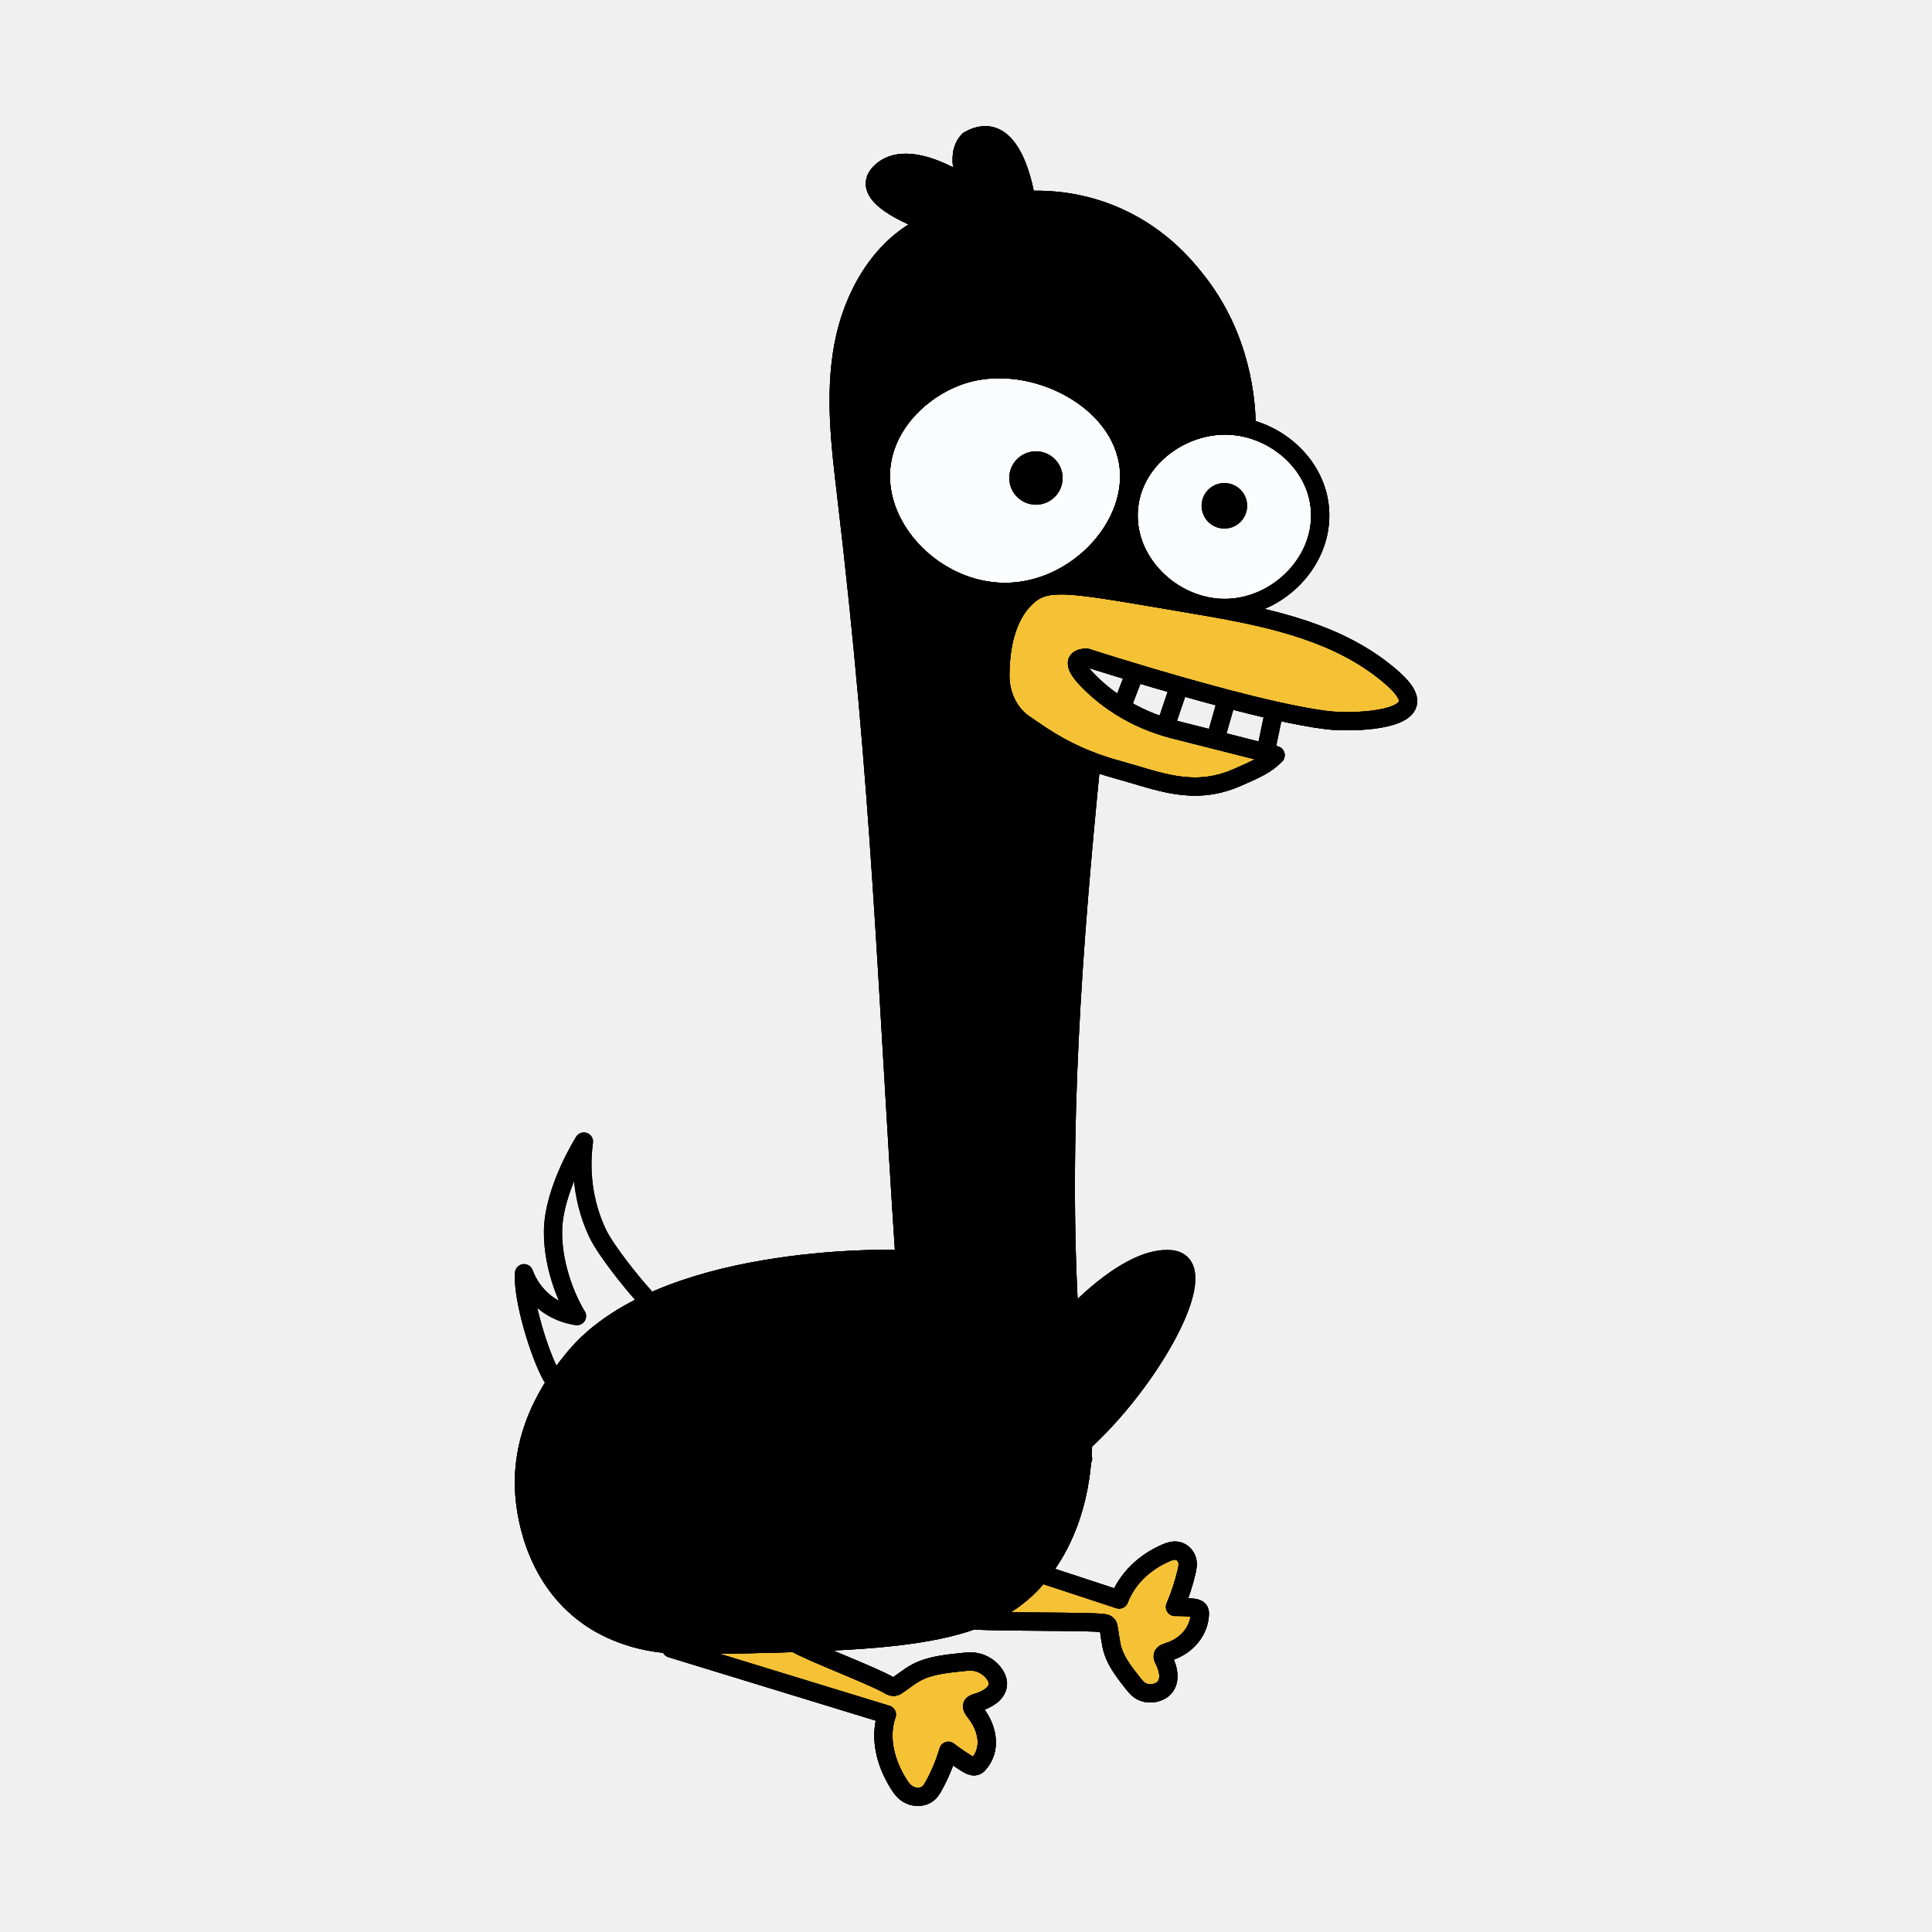
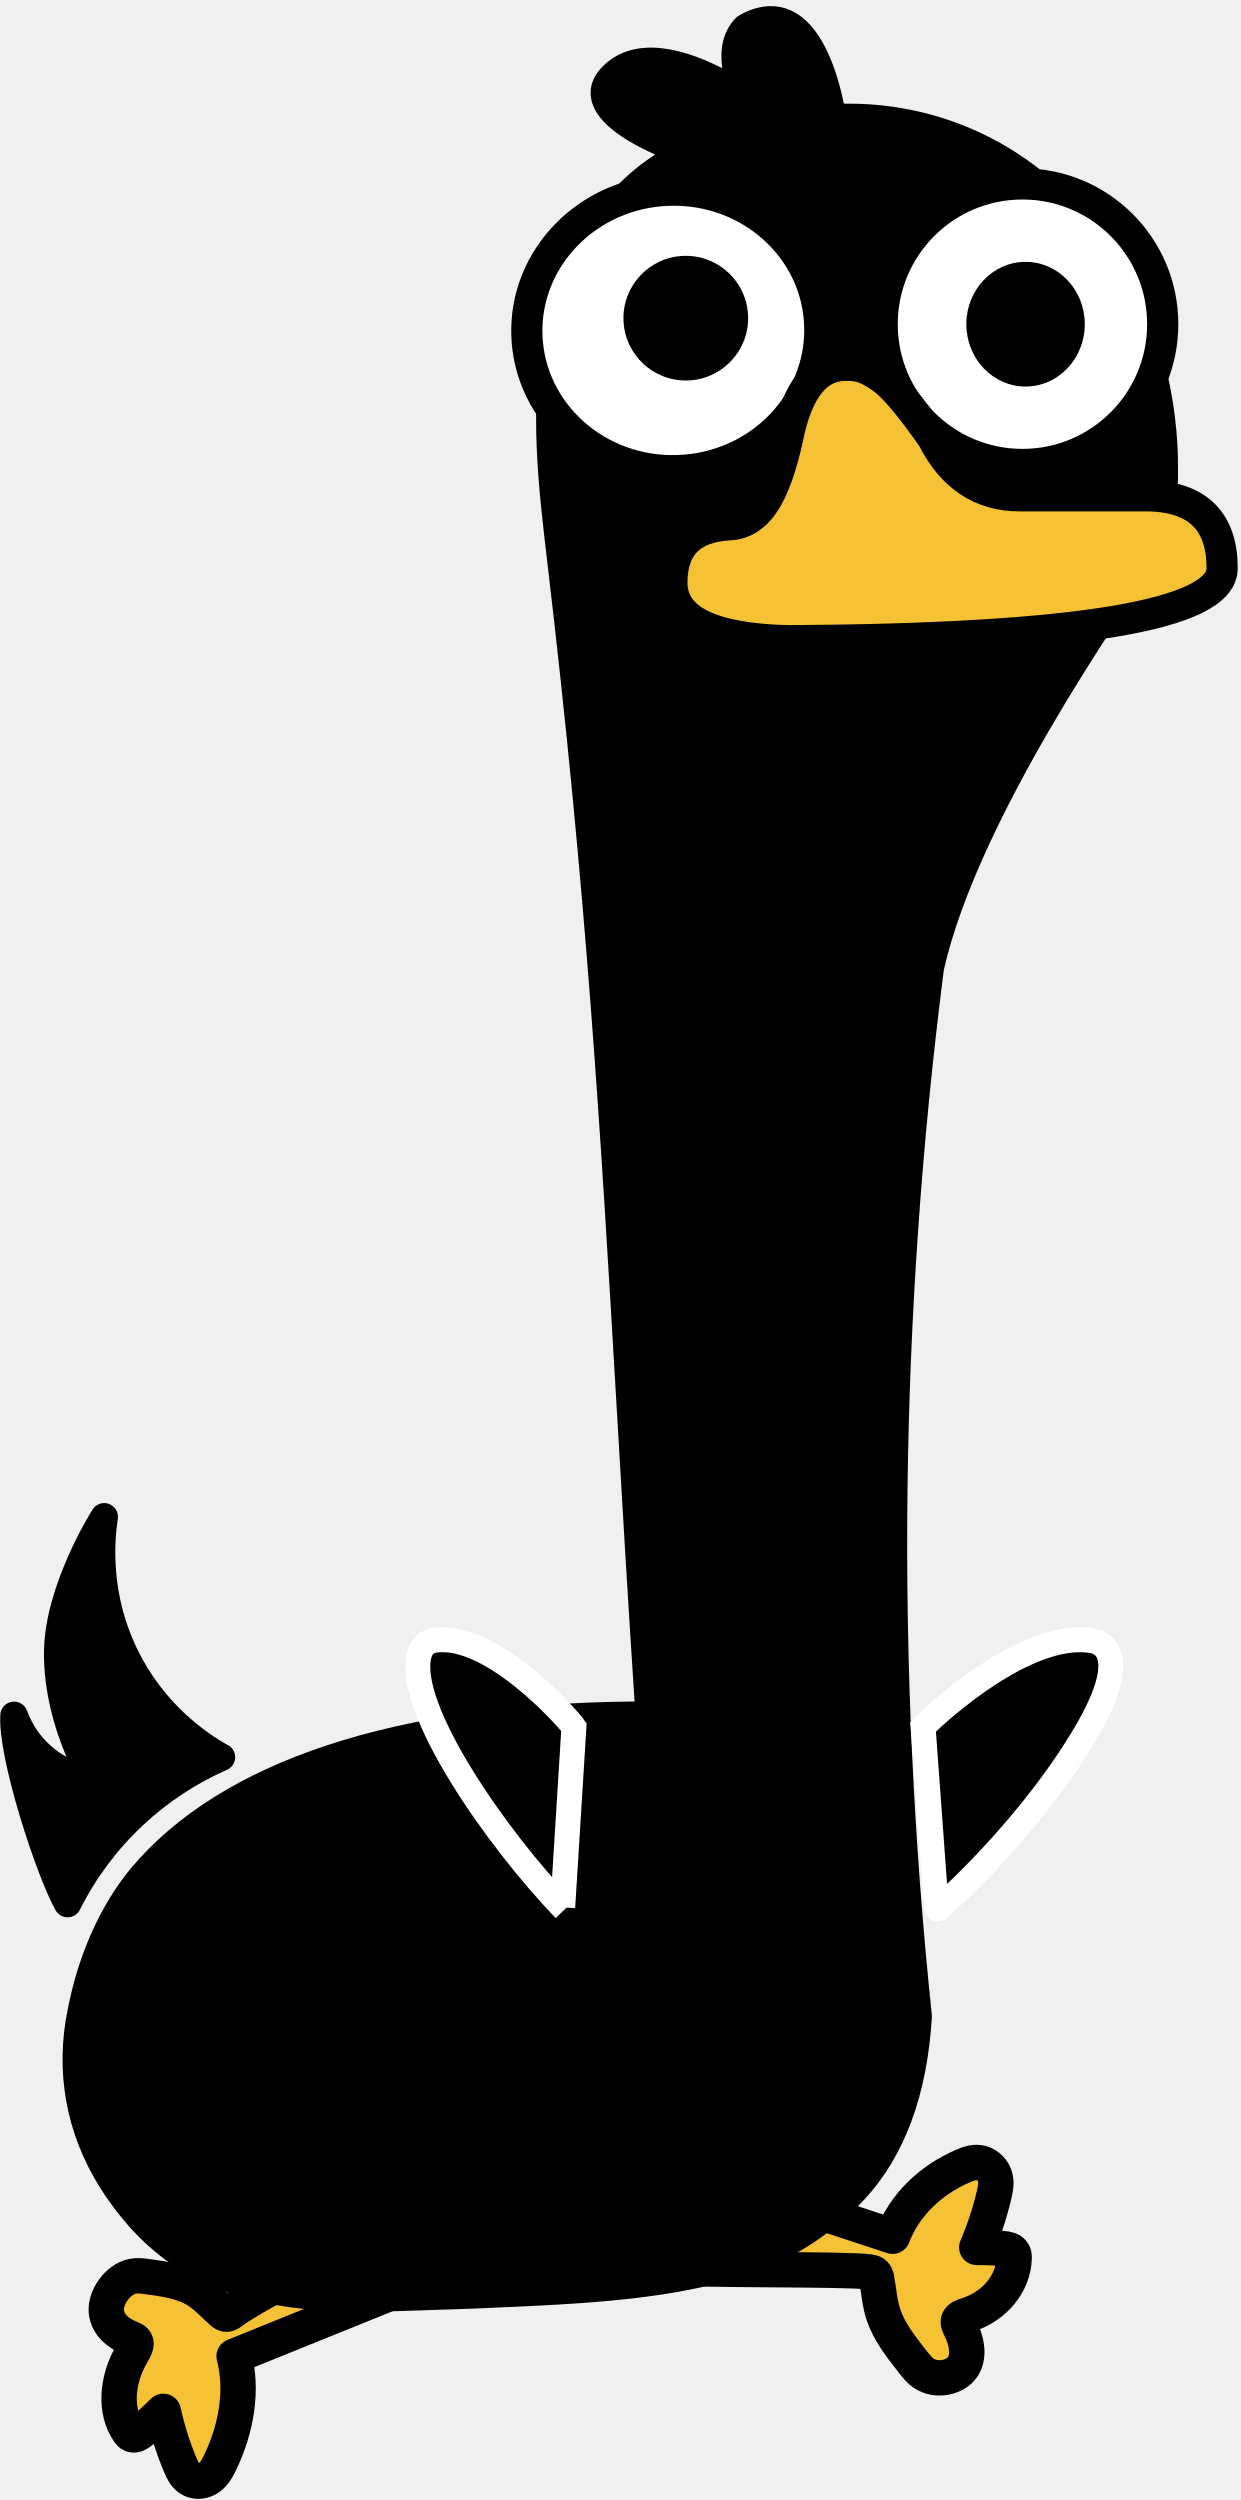
- <svg xmlns="http://www.w3.org/2000/svg" id="Layer_1" data-name="Layer 1" viewBox="0 0 600 600">
-   <defs>
-     <style>
-       .cls-1 {
-         fill: #f5c236;
-       }
- 
-       .cls-2 {
-         fill: #fbfcfd;
-       }
- 
-       .cls-3 {
-         stroke-width: 5.67px;
-       }
- 
-       .cls-3, .cls-4 {
-         fill: none;
-         stroke: #000;
-         stroke-linecap: round;
-         stroke-linejoin: round;
-       }
- 
-       .cls-5 {
-         fill: #000;
-       }
- 
-       .cls-4 {
-         stroke-width: .5px;
-       }
-     </style>
-   </defs>
-   <g>
-     <g>
-       <path class="cls-5" d="M332.17,409.93c-3.43-57.86,1.17-117.11,6.77-173.54-10.43-3.96-16.6-8.74-20.96-11.66-1.01-.67-1.85-1.45-2.58-2.25-3.19-3.49-4.79-8.14-4.75-12.87.06-8,1.59-18,8.11-24.14,1.43-1.34,2.88-2.3,4.7-2.9l-.16-.49c-3.58,1.13-7.34,1.76-11.19,1.76-21.23.01-40.17-18.98-38.46-38.46,1.29-14.62,13.89-25.75,26.18-29.31,21.06-6.1,48.7,7.9,50.74,29.31.27,2.83.08,5.67-.51,8.46l1.18.11c3.41-13.64,17.73-22.89,31.67-21.71,1.36.12,2.72.33,4.06.65l.18-.75c-.11-7.43-1.44-27.3-15.69-45.2-3.56-4.48-11.99-14.81-27.16-20.71-9.69-3.78-18.35-4.27-23.73-4.16l-1.81.41c-1.14-6.99-5.47-26.02-17.91-18.94-4.86,4.86-.2,14.21-.01,14.6-.56-.39-18.65-13.15-27.38-4.68-7.2,6.98,9.49,13.8,16.03,16.12l-2.85.83c-13.71,6.99-21.96,21.92-24.75,37.05-2.8,15.13-.94,30.69.87,45.97,10.96,92.28,12.47,151.59,18.18,237.58-6.37-.27-76.33-1.43-102.76,30.88-4.31,5.28-16.57,20.42-15.39,41.33.27,4.81,2.15,26.33,20.1,38.89.54.38,1.26.89,2.2,1.45,8.16,4.93,16.49,6.62,23.43,7.15,3.14.24,5.98.24,8.41.2,10.95-.21,20.89-.39,29.9-.68h0c24.56-.78,42.33-2.33,55.48-7.08,7.89-2.85,14.12-6.86,19.16-12.56.48-.54,1.02-1.18,1.6-1.9,4.66-5.8,11.93-17.43,13.12-36.81-1.9-13.86-3.2-27.86-4.03-41.95Z" />
-       <path class="cls-1" d="M208.52,510.71l-.1,1.23,67,20.52c-2.29,6.55-.9,14.41,3.84,21.84.75,1.18,1.71,2.45,3.28,3.17,1.72.8,3.7.65,4.94-.01,1.25-.66,1.91-1.74,2.49-2.81,1.92-3.47,3.44-7.12,4.55-10.92,1.8,1.38,3.69,2.69,5.67,3.92.75.47,1.65.96,2.46.9.57-.04.93-.36,1.22-.68,3.78-4.1,3.39-10.5-.99-16.11-.58-.74-1.25-1.6-.9-2.23.22-.4.82-.57,1.37-.74,3.31-1,6.25-2.77,6.55-5.54.31-2.77-3.06-6.57-7.18-7.16-1.24-.18-2.41-.07-3.54.05-4.83.49-9.76,1.01-13.56,2.76-2.7,1.23-4.71,3.04-7.05,4.57-.34.23-.74.45-1.29.38-.43-.05-.86-.29-1.24-.52-5.25-3.04-23.94-10.05-29.2-13.1h0c-9.01.29-18.95.47-29.9.68-2.43.04-5.27.04-8.41-.2Z" />
-       <path class="cls-2" d="M273.65,145.38c-1.71,19.48,17.23,38.47,38.46,38.46,3.85,0,7.61-.63,11.19-1.76,13.4-4.27,24.12-15.7,26.76-28.24.59-2.79.78-5.63.51-8.46-2.04-21.41-29.68-35.41-50.74-29.31-12.29,3.56-24.89,14.69-26.18,29.31ZM316.26,148.45c0-3.02,2.44-5.46,5.46-5.46s5.46,2.44,5.46,5.46-2.44,5.46-5.46,5.46-5.46-2.45-5.46-5.46Z" />
-       <path class="cls-1" d="M393.02,233.74l-15.6-3.95-12.81-3.24c-5.94-1.51-11.6-3.91-16.75-7.15-3.09-1.95-5.99-4.2-8.65-6.73-4.48-4.27-7.11-8.21-1.85-8.44,0,0,6.12,1.98,15.11,4.68,8.01,2.42,18.31,5.42,28.56,8.11,5.01,1.31,10,2.55,14.72,3.61,6.2,1.4,11.91,2.49,16.53,3.04,6.31.75,23.31.46,24.9-5.07.82-2.85-2.69-6.31-5.89-8.99-15.38-12.9-35.55-17.49-56.04-21.1-2.95-.52-5.9-1.01-8.84-1.51-26.79-4.55-36.9-6.46-42.95-4.43-1.82.6-3.27,1.56-4.7,2.9-6.52,6.14-8.05,16.14-8.11,24.14-.04,4.73,1.56,9.38,4.75,12.87.73.8,1.57,1.58,2.58,2.25,4.36,2.92,10.53,7.7,20.96,11.66,2.42.92,5.08,1.8,8,2.6,13.11,3.59,23.55,8.46,37.29,2.47,6.41-2.79,8.98-4.01,11.92-6.93l-3.13-.79Z" />
-       <circle cx="321.72" cy="148.45" r="5.46" />
-       <path class="cls-1" d="M321.48,490.59c-5.04,5.7-11.27,9.71-19.16,12.56,4.73.67,35.69.26,40.42.93.35.05.73.11,1.01.32.35.26.45.66.52,1.03.47,2.51.6,5.04,1.44,7.53,1.18,3.51,3.71,6.72,6.19,9.86.59.74,1.19,1.49,2,2.07,2.7,1.9,6.78.92,8.18-1.38,1.4-2.29.73-5.33-.6-7.99-.22-.44-.46-.91-.36-1.35.15-.67,1.03-.95,1.78-1.19,5.69-1.79,9.55-6.46,9.72-11.76.01-.41-.01-.86-.32-1.22-.43-.51-1.22-.64-1.92-.72-1.83-.18-3.66-.26-5.47-.24,1.52-3.54,2.73-7.2,3.6-10.96.27-1.15.51-2.35.17-3.57-.34-1.21-1.39-2.46-2.83-2.84-1.3-.34-2.57.09-3.67.56-6.94,2.97-12.2,8.2-14.61,14.51l-24.49-8.05c-.58.72-1.12,1.36-1.6,1.9Z" />
-       <path class="cls-5" d="M323.3,182.08l.16.49c6.05-2.03,16.16-.12,42.95,4.43,2.94.5,5.89.99,8.84,1.51l.03-.15c-14.22-2.58-25.9-15.62-24.71-30.3.11-1.41.34-2.78.67-4.11l-1.18-.11c-2.64,12.54-13.36,23.97-26.76,28.24Z" />
-       <path class="cls-5" d="M336.37,446.82l1.25.02c21.51-20.21,39.82-54.56,25.97-55.78-12.46-1.09-28.36,15.54-31.42,18.87.83,14.09,2.13,28.09,4.03,41.95.11-1.63.17-3.32.17-5.06Z" />
-       <path class="cls-2" d="M350.57,158.06c-1.19,14.68,10.49,27.72,24.71,30.3,1.97.35,3.99.51,6.03.44,15.96-.55,29.89-14.76,28.61-30.74-1.02-12.64-11.26-22.47-22.95-25.17-1.34-.32-2.7-.53-4.06-.65-13.94-1.18-28.26,8.07-31.67,21.71-.33,1.33-.56,2.7-.67,4.11ZM376,157.08c0-2.35,1.9-4.24,4.24-4.24s4.24,1.89,4.24,4.24-1.9,4.24-4.24,4.24-4.24-1.9-4.24-4.24Z" />
-       <path d="M380.24,152.84c-2.34,0-4.24,1.89-4.24,4.24s1.9,4.24,4.24,4.24,4.24-1.9,4.24-4.24-1.9-4.24-4.24-4.24Z" />
+ <svg xmlns="http://www.w3.org/2000/svg" width="199px" height="401px" viewBox="0 0 199 401" version="1.1">
+   <g id="Page-2" stroke="none" stroke-width="1" fill="none" fill-rule="evenodd">
+     <path d="M44.534,360.508 C44.534,360.508 44.551,360.524 44.563,360.531 C47.72,362.924 58.788,368.406 61.896,370.783 C62.122,370.963 62.378,371.151 62.633,371.19 C62.96,371.245 63.198,371.073 63.4,370.892 C64.791,369.692 65.986,368.273 67.591,367.308 C69.85,365.935 72.78,365.528 75.651,365.143 C76.323,365.049 77.018,364.963 77.755,365.104 C80.204,365.567 82.207,368.547 82.023,370.72 C81.845,372.892 80.097,374.281 78.13,375.065 C77.803,375.198 77.446,375.332 77.315,375.645 C77.107,376.14 77.506,376.814 77.85,377.395 C80.454,381.795 80.686,386.814 78.439,390.03 C78.266,390.281 78.052,390.532 77.714,390.563 C77.232,390.611 76.697,390.226 76.251,389.858 C75.074,388.893 73.951,387.865 72.881,386.783 C72.221,389.763 71.318,392.626 70.176,395.348 C69.832,396.187 69.439,397.034 68.696,397.552 C67.959,398.07 66.782,398.187 65.76,397.56 C64.827,396.995 64.256,395.999 63.81,395.073 C60.993,389.246 60.167,383.081 61.528,377.944 L21.94,361.943 L17.042,359.433" id="leg" stroke="#000000" stroke-width="5.67" fill="#F5C236" stroke-linecap="round" stroke-linejoin="round" transform="translate(49.5385, 378.7099) scale(-1, 1) translate(-49.5385, -378.7099)" />
+     <path d="M107.958,363.691 C111.639,364.213 135.736,363.893 139.417,364.415 C139.689,364.454 139.985,364.501 140.203,364.665 C140.475,364.867 140.553,365.179 140.608,365.467 C140.974,367.423 141.075,369.394 141.729,371.334 C142.647,374.068 144.616,376.569 146.546,379.015 C147.006,379.592 147.472,380.176 148.103,380.628 C150.204,382.108 153.38,381.345 154.469,379.553 C155.559,377.769 155.038,375.4 154.002,373.328 C153.831,372.985 153.644,372.619 153.722,372.276 C153.839,371.754 154.524,371.536 155.108,371.349 C159.536,369.955 162.541,366.316 162.673,362.187 C162.681,361.868 162.665,361.517 162.424,361.236 C162.089,360.839 161.474,360.738 160.929,360.676 C159.505,360.535 158.081,360.473 156.672,360.489 C157.855,357.731 158.797,354.879 159.474,351.95 C159.684,351.054 159.871,350.119 159.606,349.168 C159.342,348.226 158.524,347.252 157.404,346.956 C156.392,346.691 155.403,347.026 154.547,347.392 C149.146,349.706 145.052,353.781 143.176,358.697 L124.24,352.464 L124.115,352.425" id="leg" stroke="#000000" stroke-width="5.67" fill="#F5C236" stroke-linecap="round" stroke-linejoin="round" />
+     <path d="M188.948,76.29 C188.948,81.777 187.888,86.776 185.491,90.278 C179.896,98.45 156.779,131.607 151.387,155.597 C147.861,183.13 145.9,211.154 145.565,238.898 C145.223,266.945 146.538,295.312 149.465,323.211 C149.465,323.274 149.457,323.328 149.465,323.391 C149.465,323.453 149.472,323.508 149.472,323.57 C149.465,323.601 149.465,323.624 149.465,323.656 C148.71,336.043 145.083,345.836 138.685,352.755 C137.712,353.807 136.654,354.819 135.533,355.754 C131.665,359.362 127.057,362.143 121.446,364.262 C109.179,368.874 93.901,369.529 77.728,370.222 L75.782,370.308 C73.727,370.362 71.735,370.44 69.75,370.51 C65.921,370.643 62.193,370.783 58.55,370.783 C54.908,370.783 51.569,370.658 48.176,370.284 C33.52,368.679 23.635,362.735 16.125,351.025 C10.575,342.229 8.77,332.233 10.902,322.105 C12.63,313.34 16.133,305.565 21.02,299.644 C35.481,282.449 63.384,273.233 101.785,272.921 C100.704,256.412 99.809,241.165 98.952,226.417 C96.353,181.884 94.104,143.42 87.799,90.278 L87.784,90.145 C86.375,78.209 84.912,65.869 87.145,53.8 C89.48,41.109 96.112,30.505 105.101,24.795 C98.968,22.06 95.528,19.123 94.858,16.038 C94.563,14.674 94.656,12.61 96.781,10.545 C102.112,5.364 110.401,8.145 115.849,10.942 C115.476,8.239 115.772,5.146 118.075,2.84 C118.216,2.699 118.371,2.575 118.542,2.481 C122.317,0.331 125.236,0.892 127.018,1.749 C131.922,4.094 134.272,11.355 135.354,16.63 C141.907,16.536 148.266,17.681 154.259,20.019 C166.868,24.927 173.732,33.583 176.324,36.839 C187.096,50.38 188.831,66.102 188.948,73.94 L188.948,76.29 Z" id="body" fill="#000000" fill-rule="nonzero" />
+     <g id="eye" transform="translate(139, 27)">
+       <circle id="Oval" stroke="#000000" stroke-width="5" fill="#FFFFFF" cx="25" cy="25" r="22.5" />
+       <ellipse id="Oval-2" fill="#000000" cx="25.5" cy="25" rx="9.5" ry="10" />
    </g>
-     <g>
-       <path class="cls-3" d="M246.84,510.23c5.26,3.05,23.95,10.06,29.2,13.1.38.23.81.47,1.24.52.55.07.95-.15,1.29-.38,2.34-1.53,4.35-3.34,7.05-4.57,3.8-1.75,8.73-2.27,13.56-2.76,1.13-.12,2.3-.23,3.54-.05,4.12.59,7.49,4.39,7.18,7.16-.3,2.77-3.24,4.54-6.55,5.54-.55.17-1.15.34-1.37.74-.35.63.32,1.49.9,2.23,4.38,5.61,4.77,12.01.99,16.11-.29.32-.65.64-1.22.68-.81.06-1.71-.43-2.46-.9-1.98-1.23-3.87-2.54-5.67-3.92-1.11,3.8-2.63,7.45-4.55,10.92-.58,1.07-1.24,2.15-2.49,2.81-1.24.66-3.22.81-4.94.01-1.57-.72-2.53-1.99-3.28-3.17-4.74-7.43-6.13-15.29-3.84-21.84l-67-20.52" />
-       <path class="cls-3" d="M302.32,503.15c4.73.67,35.69.26,40.42.93.35.05.73.11,1.01.32.35.26.45.66.52,1.03.47,2.51.6,5.04,1.44,7.53,1.18,3.51,3.71,6.72,6.19,9.86.59.74,1.19,1.49,2,2.07,2.7,1.9,6.78.92,8.18-1.38,1.4-2.29.73-5.33-.6-7.99-.22-.44-.46-.91-.36-1.35.15-.67,1.03-.95,1.78-1.19,5.69-1.79,9.55-6.46,9.72-11.76.01-.41-.01-.86-.32-1.22-.43-.51-1.22-.64-1.92-.72-1.83-.18-3.66-.26-5.47-.24,1.52-3.54,2.73-7.2,3.6-10.96.27-1.15.51-2.35.17-3.57-.34-1.21-1.39-2.46-2.83-2.84-1.3-.34-2.57.09-3.67.56-6.94,2.97-12.2,8.2-14.61,14.51l-24.49-8.05" />
-       <path class="cls-3" d="M323.3,182.08c-3.58,1.13-7.34,1.76-11.19,1.76-21.23.01-40.17-18.98-38.46-38.46,1.29-14.62,13.89-25.75,26.18-29.31,21.06-6.1,48.7,7.9,50.74,29.31.27,2.83.08,5.67-.51,8.46-2.64,12.54-13.36,23.97-26.76,28.24Z" />
-       <path class="cls-3" d="M375.28,188.36c-14.22-2.58-25.9-15.62-24.71-30.3.11-1.41.34-2.78.67-4.11,3.41-13.64,17.73-22.89,31.67-21.71,1.36.12,2.72.33,4.06.65,11.69,2.7,21.93,12.53,22.95,25.17,1.28,15.98-12.65,30.19-28.61,30.74-2.04.07-4.06-.09-6.03-.44Z" />
-       <path class="cls-3" d="M300.85,58.15h-.01c-.56-.4-18.65-13.16-27.38-4.69-7.2,6.98,9.49,13.8,16.03,16.12,1.52.53,2.49.83,2.49.83" />
-       <path class="cls-3" d="M319.11,64.93s-.1-.95-.35-2.45c-1.14-6.99-5.47-26.02-17.91-18.94-4.86,4.86-.2,14.21-.01,14.6" />
-       <path class="cls-3" d="M280.95,391.01c.63,9.58,1.32,19.49,2.08,29.82" />
-       <path class="cls-3" d="M286.64,70.41c-13.71,6.99-21.96,21.92-24.75,37.05-2.8,15.13-.94,30.69.87,45.97,10.96,92.28,12.47,151.59,18.18,237.58" />
-       <path class="cls-3" d="M336.2,451.88c.04.39.1.77.15,1.16" />
-       <path class="cls-4" d="M332.17,409.93c.83,14.09,2.13,28.09,4.03,41.95" />
-       <path class="cls-3" d="M338.94,236.39c-5.6,56.43-10.2,115.68-6.77,173.54" />
-       <path class="cls-3" d="M320.57,62.07c5.38-.11,14.04.38,23.73,4.16,15.17,5.9,23.6,16.23,27.16,20.71,14.25,17.9,15.58,37.77,15.69,45.2" />
-       <path class="cls-3" d="M347.86,219.4c-3.09-1.95-5.99-4.2-8.65-6.73-4.48-4.27-7.11-8.21-1.85-8.44,0,0,6.12,1.98,15.11,4.68,8.01,2.42,18.31,5.42,28.56,8.11,5.01,1.31,10,2.55,14.72,3.61,6.2,1.4,11.91,2.49,16.53,3.04,6.31.75,23.31.46,24.9-5.07.82-2.85-2.69-6.31-5.89-8.99-15.38-12.9-35.55-17.49-56.04-21.1-2.95-.52-5.9-1.01-8.84-1.51-26.79-4.55-36.9-6.46-42.95-4.43-1.82.6-3.27,1.56-4.7,2.9-6.52,6.14-8.05,16.14-8.11,24.14-.04,4.73,1.56,9.38,4.75,12.87.73.8,1.57,1.58,2.58,2.25,4.36,2.92,10.53,7.7,20.96,11.66,2.42.92,5.08,1.8,8,2.6,13.11,3.59,23.55,8.46,37.29,2.47,6.41-2.79,8.98-4.01,11.92-6.93l-3.13-.79-15.6-3.95-12.81-3.24c-5.94-1.51-11.6-3.91-16.75-7.15Z" />
-       <path class="cls-3" d="M280.95,391.01h-.01c-6.37-.27-76.33-1.43-102.76,30.88-4.31,5.28-16.57,20.42-15.39,41.33.27,4.81,2.15,26.33,20.1,38.89.54.38,1.26.89,2.2,1.45,8.16,4.93,16.49,6.62,23.43,7.15,3.14.24,5.98.24,8.41.2,10.95-.21,20.89-.39,29.9-.68h0c24.56-.78,42.33-2.33,55.48-7.08,7.89-2.85,14.12-6.86,19.16-12.56.48-.54,1.02-1.18,1.6-1.9,4.66-5.8,11.93-17.43,13.12-36.81.11-1.63.17-3.32.17-5.06.01-.79.01-1.59-.01-2.4" />
-       <path class="cls-3" d="M171.36,427.5c-3.87-6.8-9.19-24.29-8.61-32.09.5,1.37,1.35,3.25,2.81,5.22,1.8,2.45,3.73,3.92,4.69,4.6,3.46,2.42,6.92,3.2,8.94,3.49-2.12-3.35-7.63-14.32-7.44-26.54.21-12.9,9.59-27.66,9.59-27.66-.7,5.23-1.41,16.33,4.14,28.24,2.69,5.79,11.69,16.72,14.48,19.68" />
-       <path class="cls-4" d="M269.6,442.42s18.78,10.89,13.56,17.31c-5.21,6.41-28.24,7.15-52.99,0" />
-       <path class="cls-4" d="M331.65,410.51s.18-.21.52-.58c3.06-3.33,18.96-19.96,31.42-18.87,13.85,1.22-4.46,35.57-25.97,55.78" />
-       <line class="cls-3" x1="352.47" y1="208.91" x2="349.36" y2="217.01" />
-       <line class="cls-3" x1="366.17" y1="213.18" x2="362.91" y2="222.8" />
-       <line class="cls-3" x1="380.95" y1="217.34" x2="377.56" y2="229.22" />
-       <polyline class="cls-3" points="395.64 221.13 393.02 233.74 393.01 233.81" />
+     <path d="M148.335,276.703 C150.53,274.533 164.338,261.855 174.711,263.1 C175.552,263.2 176.278,263.457 176.842,263.898 C177.359,264.301 177.724,264.855 177.934,265.526 C179.067,269.16 176.08,275.218 171.822,281.716 C166.181,290.325 157.811,299.728 150.525,306.157 L150.506,306.174 L150.471,306.196 C150.447,306.207 150.419,306.21 150.392,306.21 C150.365,306.21 150.339,306.203 150.312,306.193 C150.277,306.177 150.247,306.152 150.225,306.122 C150.202,306.09 150.187,306.053 150.185,306.015 L148.06,276.983 C148.088,276.952 148.138,276.9 148.21,276.827 Z" id="wing" stroke="#FFFFFF" stroke-width="4" fill="#000000" fill-rule="nonzero" />
+     <path d="M67.061,277.004 C67.659,276.104 80.087,261.787 89.365,263.094 C89.99,263.182 90.53,263.41 90.95,263.795 C91.394,264.202 91.695,264.768 91.875,265.444 C94.116,273.892 79.497,294.913 68.546,306.268 L68.862,305.938 Z" id="wing" stroke="#FFFFFF" stroke-width="4" fill="#000000" fill-rule="nonzero" transform="translate(79.5595, 284.616) scale(-1, 1) translate(-79.5595, -284.616)" />
+     <path d="M36.586,279.94 C32.92,277.899 26.141,273.146 21.931,264.35 C17.829,255.765 18.272,247.693 18.895,243.642 C19.059,242.606 18.467,241.601 17.494,241.234 C16.514,240.86 15.416,241.234 14.856,242.115 C14.544,242.606 7.221,254.261 7.057,264.802 C6.956,271.214 8.762,277.369 10.668,281.802 C10.217,281.56 9.781,281.288 9.361,280.992 C8.544,280.415 7.329,279.418 6.209,277.899 C5.423,276.839 4.792,275.655 4.333,274.393 C3.975,273.419 2.987,272.811 1.959,272.959 C0.932,273.099 0.138,273.941 0.06,274.977 C-0.454,281.794 5.89,301.077 8.925,306.421 C9.314,307.115 10.054,307.535 10.84,307.535 C10.863,307.535 10.879,307.535 10.902,307.535 C11.719,307.512 12.451,307.045 12.817,306.32 C15.377,301.194 18.81,296.613 23.012,292.694 C26.958,289.016 31.465,286.048 36.407,283.874 C37.17,283.539 37.684,282.791 37.722,281.958 C37.761,281.124 37.325,280.329 36.594,279.924 L36.586,279.94 Z" id="wing" fill="#000000" fill-rule="nonzero" />
+     <g id="eye" transform="translate(107.966, 53.053) rotate(-2) translate(-107.966, -53.053)translate(81.966, 28.053)">
+       <ellipse id="Oval" stroke="#000000" stroke-width="5" fill="#FFFFFF" cx="26.036" cy="24.948" rx="23.5" ry="22.5" />
+       <circle id="Oval-2" fill="#000000" cx="28.104" cy="23.054" r="10" />
    </g>
-   </g>
-   <g>
-     <g>
-       <path class="cls-3" d="M332.17,409.93c-3.43-57.86,1.17-117.11,6.77-173.54-10.43-3.96-16.6-8.74-20.96-11.66-1.01-.67-1.85-1.45-2.58-2.25-3.19-3.49-4.79-8.14-4.75-12.87.06-8,1.59-18,8.11-24.14,1.43-1.34,2.88-2.3,4.7-2.9l-.16-.49c-3.58,1.13-7.34,1.76-11.19,1.76-21.23.01-40.17-18.98-38.46-38.46,1.29-14.62,13.89-25.75,26.18-29.31,21.06-6.1,48.7,7.9,50.74,29.31.27,2.83.08,5.67-.51,8.46l1.18.11c3.41-13.64,17.73-22.89,31.67-21.71,1.36.12,2.72.33,4.06.65l.18-.75c-.11-7.43-1.44-27.3-15.69-45.2-3.56-4.48-11.99-14.81-27.16-20.71-9.69-3.78-18.35-4.27-23.73-4.16l-1.81.41c-1.14-6.99-5.47-26.02-17.91-18.94-4.86,4.86-.2,14.21-.01,14.6-.56-.39-18.65-13.15-27.38-4.68-7.2,6.98,9.49,13.8,16.03,16.12l-2.85.83c-13.71,6.99-21.96,21.92-24.75,37.05-2.8,15.13-.94,30.69.87,45.97,10.96,92.28,12.47,151.59,18.18,237.58-6.37-.27-76.33-1.43-102.76,30.88-4.31,5.28-16.57,20.42-15.39,41.33.27,4.81,2.15,26.33,20.1,38.89.54.38,1.26.89,2.2,1.45,8.16,4.93,16.49,6.62,23.43,7.15,3.14.24,5.98.24,8.41.2,10.95-.21,20.89-.39,29.9-.68h0c24.56-.78,42.33-2.33,55.48-7.08,7.89-2.85,14.12-6.86,19.16-12.56.48-.54,1.02-1.18,1.6-1.9,4.66-5.8,11.93-17.43,13.12-36.81-1.9-13.86-3.2-27.86-4.03-41.95Z" />
-       <path class="cls-3" d="M208.52,510.71l-.1,1.23,67,20.52c-2.29,6.55-.9,14.41,3.84,21.84.75,1.18,1.71,2.45,3.28,3.17,1.72.8,3.7.65,4.94-.01,1.25-.66,1.91-1.74,2.49-2.81,1.92-3.47,3.44-7.12,4.55-10.92,1.8,1.38,3.69,2.69,5.67,3.92.75.47,1.65.96,2.46.9.57-.04.93-.36,1.22-.68,3.78-4.1,3.39-10.5-.99-16.11-.58-.74-1.25-1.6-.9-2.23.22-.4.82-.57,1.37-.74,3.31-1,6.25-2.77,6.55-5.54.31-2.77-3.06-6.57-7.18-7.16-1.24-.18-2.41-.07-3.54.05-4.83.49-9.76,1.01-13.56,2.76-2.7,1.23-4.71,3.04-7.05,4.57-.34.23-.74.45-1.29.38-.43-.05-.86-.29-1.24-.52-5.25-3.04-23.94-10.05-29.2-13.1h0c-9.01.29-18.95.47-29.9.68-2.43.04-5.27.04-8.41-.2Z" />
-       <path class="cls-3" d="M273.65,145.38c-1.71,19.48,17.23,38.47,38.46,38.46,3.85,0,7.61-.63,11.19-1.76,13.4-4.27,24.12-15.7,26.76-28.24.59-2.79.78-5.63.51-8.46-2.04-21.41-29.68-35.41-50.74-29.31-12.29,3.56-24.89,14.69-26.18,29.31ZM316.26,148.45c0-3.02,2.44-5.46,5.46-5.46s5.46,2.44,5.46,5.46-2.44,5.46-5.46,5.46-5.46-2.45-5.46-5.46Z" />
-       <path class="cls-3" d="M393.02,233.74l-15.6-3.95-12.81-3.24c-5.94-1.51-11.6-3.91-16.75-7.15-3.09-1.95-5.99-4.2-8.65-6.73-4.48-4.27-7.11-8.21-1.85-8.44,0,0,6.12,1.98,15.11,4.68,8.01,2.42,18.31,5.42,28.56,8.11,5.01,1.31,10,2.55,14.72,3.61,6.2,1.4,11.91,2.49,16.53,3.04,6.31.75,23.31.46,24.9-5.07.82-2.85-2.69-6.31-5.89-8.99-15.38-12.9-35.55-17.49-56.04-21.1-2.95-.52-5.9-1.01-8.84-1.51-26.79-4.55-36.9-6.46-42.95-4.43-1.82.6-3.27,1.56-4.7,2.9-6.52,6.14-8.05,16.14-8.11,24.14-.04,4.73,1.56,9.38,4.75,12.87.73.8,1.57,1.58,2.58,2.25,4.36,2.92,10.53,7.7,20.96,11.66,2.42.92,5.08,1.8,8,2.6,13.11,3.59,23.55,8.46,37.29,2.47,6.41-2.79,8.98-4.01,11.92-6.93l-3.13-.79Z" />
-       <circle class="cls-3" cx="321.72" cy="148.45" r="5.46" />
-       <path class="cls-3" d="M321.48,490.59c-5.04,5.7-11.27,9.71-19.16,12.56,4.73.67,35.69.26,40.42.93.35.05.73.11,1.01.32.35.26.45.66.52,1.03.47,2.51.6,5.04,1.44,7.53,1.18,3.51,3.71,6.72,6.19,9.86.59.74,1.19,1.49,2,2.07,2.7,1.9,6.78.92,8.18-1.38,1.4-2.29.73-5.33-.6-7.99-.22-.44-.46-.91-.36-1.35.15-.67,1.03-.95,1.78-1.19,5.69-1.79,9.55-6.46,9.72-11.76.01-.41-.01-.86-.32-1.22-.43-.51-1.22-.64-1.92-.72-1.83-.18-3.66-.26-5.47-.24,1.52-3.54,2.73-7.2,3.6-10.96.27-1.15.51-2.35.17-3.57-.34-1.21-1.39-2.46-2.83-2.84-1.3-.34-2.57.09-3.67.56-6.94,2.97-12.2,8.2-14.61,14.51l-24.49-8.05c-.58.72-1.12,1.36-1.6,1.9Z" />
-       <path class="cls-3" d="M323.3,182.08l.16.49c6.05-2.03,16.16-.12,42.95,4.43,2.94.5,5.89.99,8.84,1.51l.03-.15c-14.22-2.58-25.9-15.62-24.71-30.3.11-1.41.34-2.78.67-4.11l-1.18-.11c-2.64,12.54-13.36,23.97-26.76,28.24Z" />
-       <path class="cls-3" d="M336.37,446.82l1.25.02c21.51-20.21,39.82-54.56,25.97-55.78-12.46-1.09-28.36,15.54-31.42,18.87.83,14.09,2.13,28.09,4.03,41.95.11-1.63.17-3.32.17-5.06Z" />
-       <path class="cls-3" d="M350.57,158.06c-1.19,14.68,10.49,27.72,24.71,30.3,1.97.35,3.99.51,6.03.44,15.96-.55,29.89-14.76,28.61-30.74-1.02-12.64-11.26-22.47-22.95-25.17-1.34-.32-2.7-.53-4.06-.65-13.94-1.18-28.26,8.07-31.67,21.71-.33,1.33-.56,2.7-.67,4.11ZM376,157.08c0-2.35,1.9-4.24,4.24-4.24s4.24,1.89,4.24,4.24-1.9,4.24-4.24,4.24-4.24-1.9-4.24-4.24Z" />
-       <path class="cls-3" d="M380.24,152.84c-2.34,0-4.24,1.89-4.24,4.24s1.9,4.24,4.24,4.24,4.24-1.9,4.24-4.24-1.9-4.24-4.24-4.24Z" />
-     </g>
-     <g>
-       <path class="cls-3" d="M246.84,510.23c5.26,3.05,23.95,10.06,29.2,13.1.38.23.81.47,1.24.52.55.07.95-.15,1.29-.38,2.34-1.53,4.35-3.34,7.05-4.57,3.8-1.75,8.73-2.27,13.56-2.76,1.13-.12,2.3-.23,3.54-.05,4.12.59,7.49,4.39,7.18,7.16-.3,2.77-3.24,4.54-6.55,5.54-.55.17-1.15.34-1.37.74-.35.63.32,1.49.9,2.23,4.38,5.61,4.77,12.01.99,16.11-.29.32-.65.64-1.22.68-.81.06-1.71-.43-2.46-.9-1.98-1.23-3.87-2.54-5.67-3.92-1.11,3.8-2.63,7.45-4.55,10.92-.58,1.07-1.24,2.15-2.49,2.81-1.24.66-3.22.81-4.94.01-1.57-.72-2.53-1.99-3.28-3.17-4.74-7.43-6.13-15.29-3.84-21.84l-67-20.52" />
-       <path class="cls-3" d="M302.32,503.15c4.73.67,35.69.26,40.42.93.35.05.73.11,1.01.32.35.26.45.66.52,1.03.47,2.51.6,5.04,1.44,7.53,1.18,3.51,3.71,6.72,6.19,9.86.59.74,1.19,1.49,2,2.07,2.7,1.9,6.78.92,8.18-1.38,1.4-2.29.73-5.33-.6-7.99-.22-.44-.46-.91-.36-1.35.15-.67,1.03-.95,1.78-1.19,5.69-1.79,9.55-6.46,9.72-11.76.01-.41-.01-.86-.32-1.22-.43-.51-1.22-.64-1.92-.72-1.83-.18-3.66-.26-5.47-.24,1.52-3.54,2.73-7.2,3.6-10.96.27-1.15.51-2.35.17-3.57-.34-1.21-1.39-2.46-2.83-2.84-1.3-.34-2.57.09-3.67.56-6.94,2.97-12.2,8.2-14.61,14.51l-24.49-8.05" />
-       <path class="cls-3" d="M323.3,182.08c-3.58,1.13-7.34,1.76-11.19,1.76-21.23.01-40.17-18.98-38.46-38.46,1.29-14.62,13.89-25.75,26.18-29.31,21.06-6.1,48.7,7.9,50.74,29.31.27,2.83.08,5.67-.51,8.46-2.64,12.54-13.36,23.97-26.76,28.24Z" />
-       <path class="cls-3" d="M375.28,188.36c-14.22-2.58-25.9-15.62-24.71-30.3.11-1.41.34-2.78.67-4.11,3.41-13.64,17.73-22.89,31.67-21.71,1.36.12,2.72.33,4.06.65,11.69,2.7,21.93,12.53,22.95,25.17,1.28,15.98-12.65,30.19-28.61,30.74-2.04.07-4.06-.09-6.03-.44Z" />
-       <path class="cls-3" d="M300.85,58.15h-.01c-.56-.4-18.65-13.16-27.38-4.69-7.2,6.98,9.49,13.8,16.03,16.12,1.52.53,2.49.83,2.49.83" />
-       <path class="cls-3" d="M319.11,64.93s-.1-.95-.35-2.45c-1.14-6.99-5.47-26.02-17.91-18.94-4.86,4.86-.2,14.21-.01,14.6" />
-       <path class="cls-3" d="M280.95,391.01c.63,9.58,1.32,19.49,2.08,29.82" />
-       <path class="cls-3" d="M286.64,70.41c-13.71,6.99-21.96,21.92-24.75,37.05-2.8,15.13-.94,30.69.87,45.97,10.96,92.28,12.47,151.59,18.18,237.58" />
-       <path class="cls-3" d="M336.2,451.88c.04.39.1.77.15,1.16" />
-       <path class="cls-3" d="M332.17,409.93c.83,14.09,2.13,28.09,4.03,41.95" />
-       <path class="cls-3" d="M338.94,236.39c-5.6,56.43-10.2,115.68-6.77,173.54" />
-       <path class="cls-3" d="M320.57,62.07c5.38-.11,14.04.38,23.73,4.16,15.17,5.9,23.6,16.23,27.16,20.71,14.25,17.9,15.58,37.77,15.69,45.2" />
-       <path class="cls-3" d="M347.86,219.4c-3.09-1.95-5.99-4.2-8.65-6.73-4.48-4.27-7.11-8.21-1.85-8.44,0,0,6.12,1.98,15.11,4.68,8.01,2.42,18.31,5.42,28.56,8.11,5.01,1.31,10,2.55,14.72,3.61,6.2,1.4,11.91,2.49,16.53,3.04,6.31.75,23.31.46,24.9-5.07.82-2.85-2.69-6.31-5.89-8.99-15.38-12.9-35.55-17.49-56.04-21.1-2.95-.52-5.9-1.01-8.84-1.51-26.79-4.55-36.9-6.46-42.95-4.43-1.82.6-3.27,1.56-4.7,2.9-6.52,6.14-8.05,16.14-8.11,24.14-.04,4.73,1.56,9.38,4.75,12.87.73.8,1.57,1.58,2.58,2.25,4.36,2.92,10.53,7.7,20.96,11.66,2.42.92,5.08,1.8,8,2.6,13.11,3.59,23.55,8.46,37.29,2.47,6.41-2.79,8.98-4.01,11.92-6.93l-3.13-.79-15.6-3.95-12.81-3.24c-5.94-1.51-11.6-3.91-16.75-7.15Z" />
-       <path class="cls-3" d="M280.95,391.01h-.01c-6.37-.27-76.33-1.43-102.76,30.88-4.31,5.28-16.57,20.42-15.39,41.33.27,4.81,2.15,26.33,20.1,38.89.54.38,1.26.89,2.2,1.45,8.16,4.93,16.49,6.62,23.43,7.15,3.14.24,5.98.24,8.41.2,10.95-.21,20.89-.39,29.9-.68h0c24.56-.78,42.33-2.33,55.48-7.08,7.89-2.85,14.12-6.86,19.16-12.56.48-.54,1.02-1.18,1.6-1.9,4.66-5.8,11.93-17.43,13.12-36.81.11-1.63.17-3.32.17-5.06.01-.79.01-1.59-.01-2.4" />
-       <path class="cls-3" d="M171.36,427.5c-3.87-6.8-9.19-24.29-8.61-32.09.5,1.37,1.35,3.25,2.81,5.22,1.8,2.45,3.73,3.92,4.69,4.6,3.46,2.42,6.92,3.2,8.94,3.49-2.12-3.35-7.63-14.32-7.44-26.54.21-12.9,9.59-27.66,9.59-27.66-.7,5.23-1.41,16.33,4.14,28.24,2.69,5.79,11.69,16.72,14.48,19.68" />
-       <path class="cls-3" d="M269.6,442.42s18.78,10.89,13.56,17.31c-5.21,6.41-28.24,7.15-52.99,0" />
-       <path class="cls-3" d="M331.65,410.51s.18-.21.52-.58c3.06-3.33,18.96-19.96,31.42-18.87,13.85,1.22-4.46,35.57-25.97,55.78" />
-       <line class="cls-3" x1="352.47" y1="208.91" x2="349.36" y2="217.01" />
-       <line class="cls-3" x1="366.17" y1="213.18" x2="362.91" y2="222.8" />
-       <line class="cls-3" x1="380.95" y1="217.34" x2="377.56" y2="229.22" />
-       <polyline class="cls-3" points="395.64 221.13 393.02 233.74 393.01 233.81" />
-     </g>
+     <path d="M126.352,70.224 C127.908,62.473 131.004,58.598 135.643,58.598 C137.593,58.598 138.804,58.764 141.496,60.653 C143.291,61.912 145.985,65.102 149.579,70.224 C152.714,76.424 157.359,79.524 163.515,79.524 C169.671,79.524 176.639,79.524 184.419,79.524 C192.161,79.776 196.032,83.651 196.032,91.149 C196.032,98.646 172.806,102.521 126.352,102.774 C113.964,102.464 107.771,99.364 107.771,93.474 C107.771,87.584 110.867,84.484 117.061,84.174 C119.267,84.059 121.105,82.897 122.578,80.686 C124.05,78.475 125.308,74.988 126.352,70.224 Z" id="mouth" stroke="#000000" stroke-width="5" fill="#F5C236" />
  </g>
</svg>
